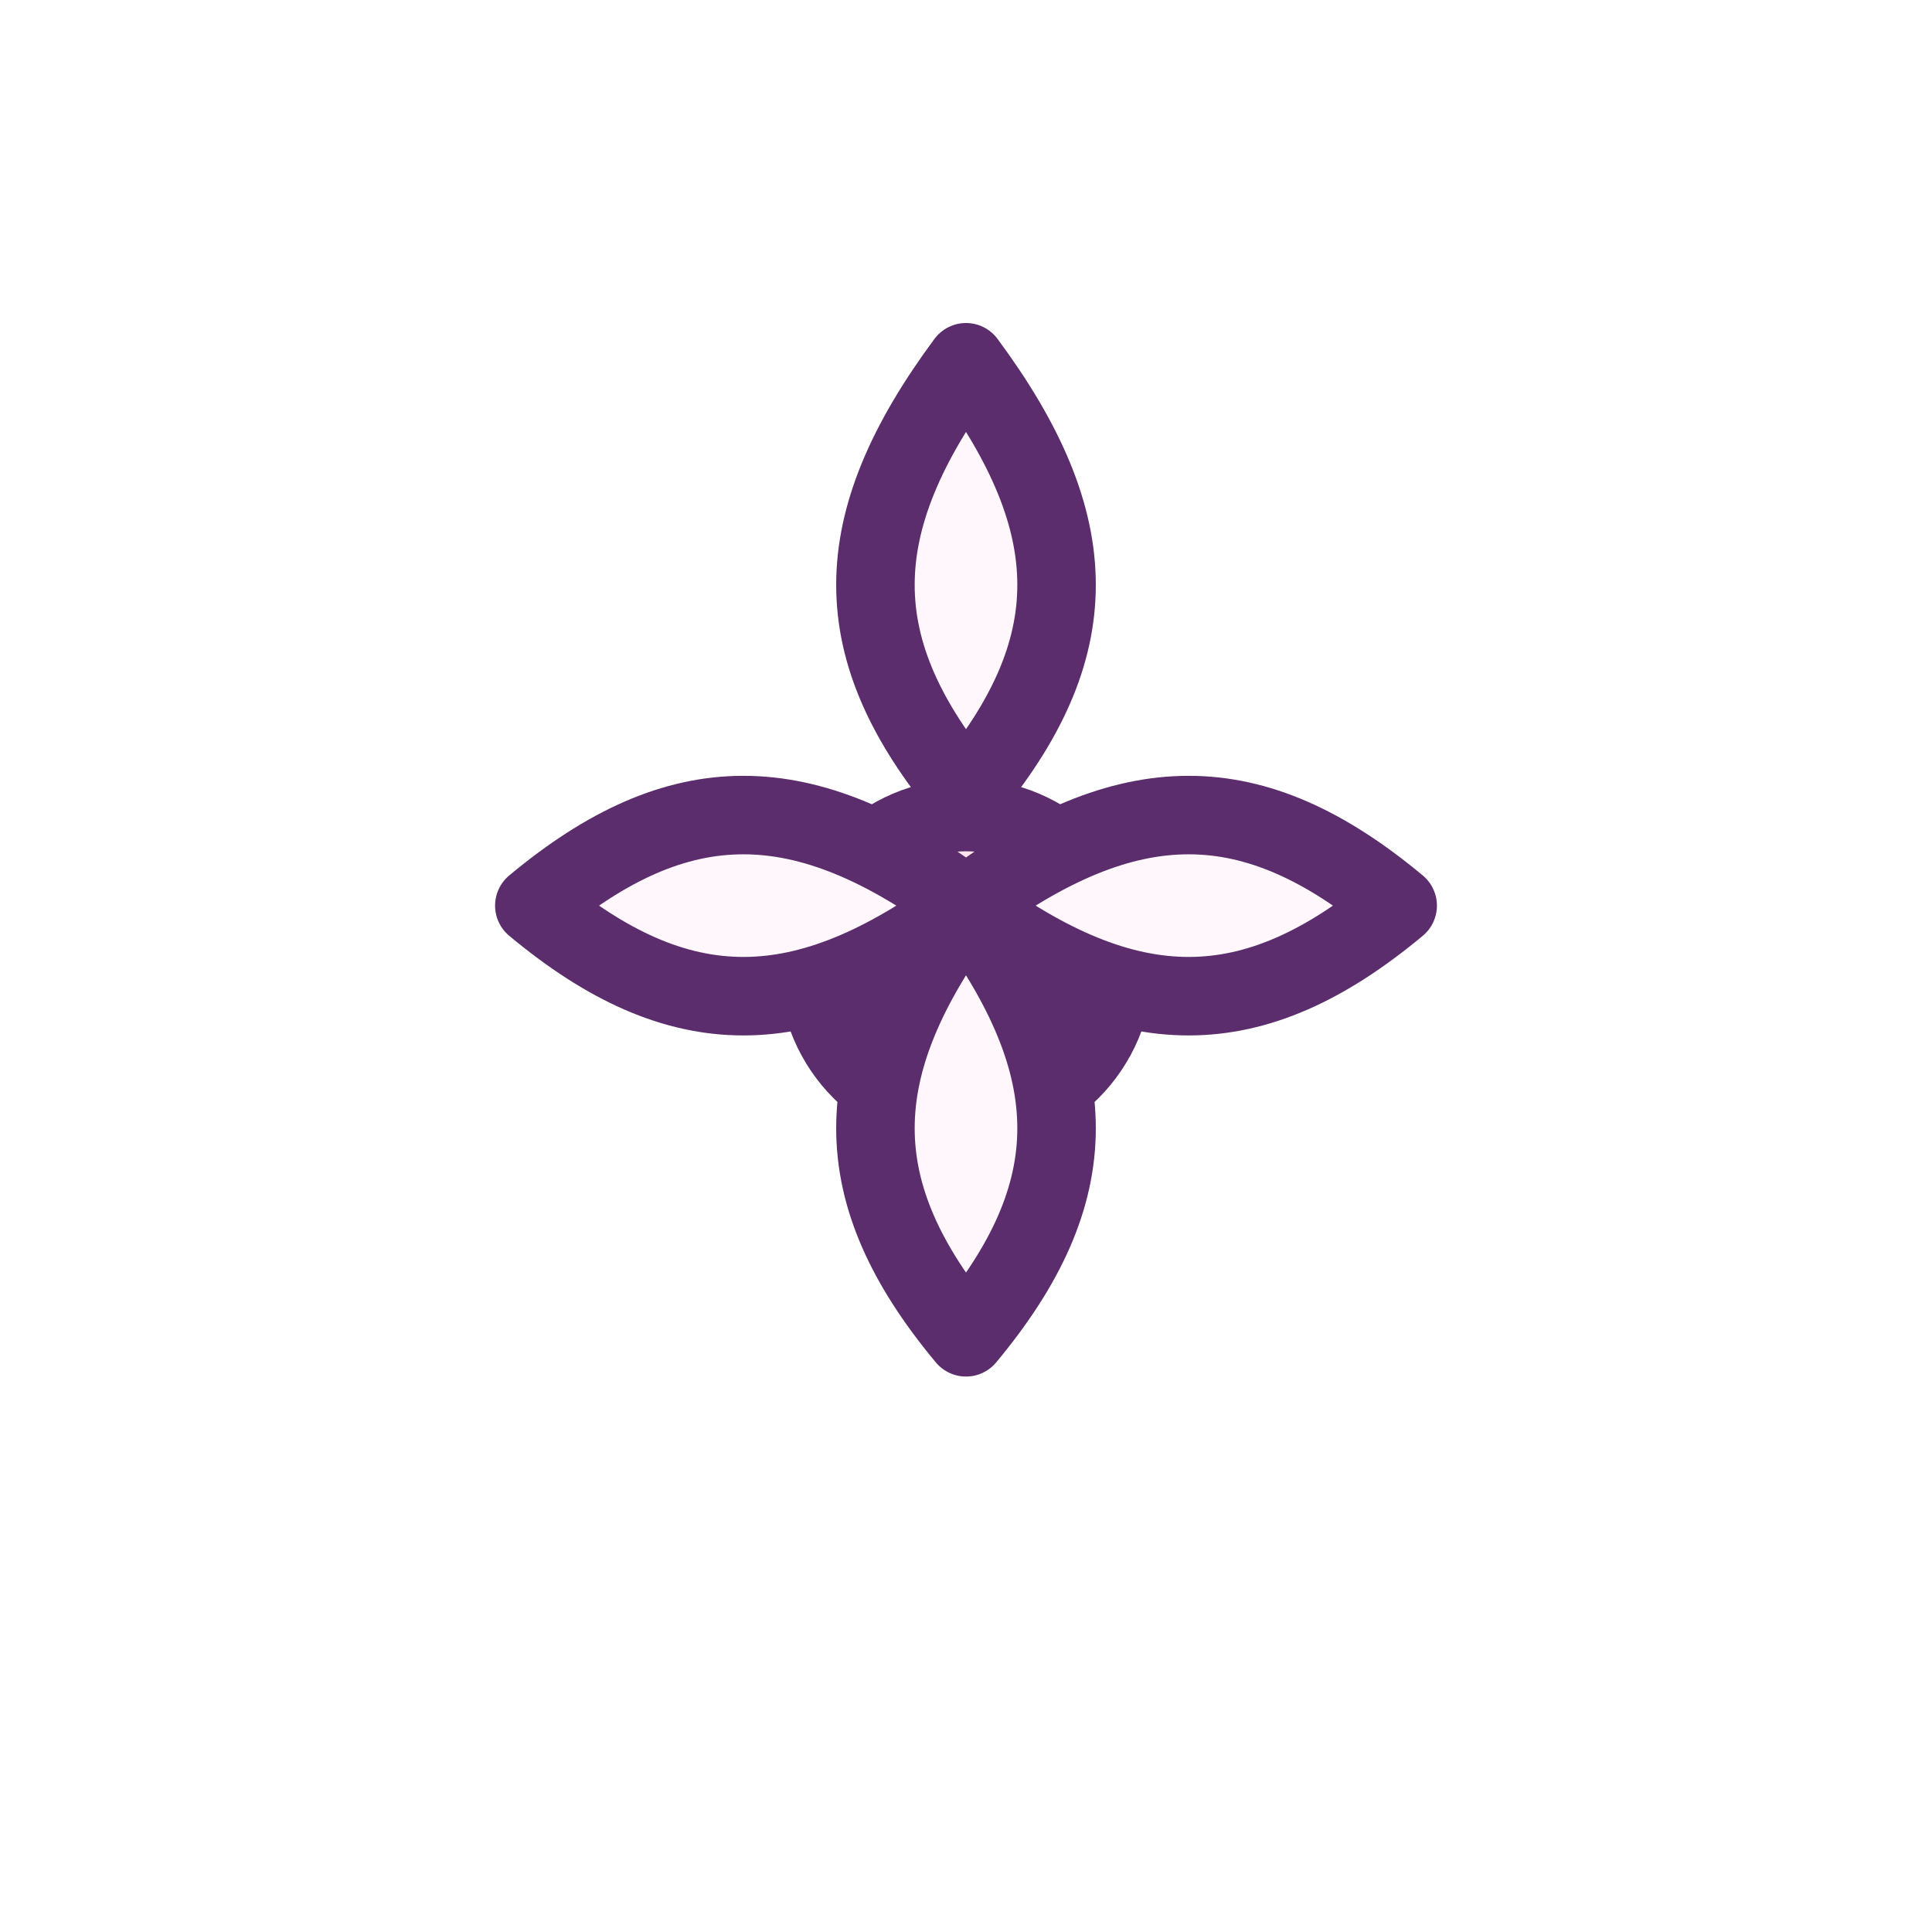
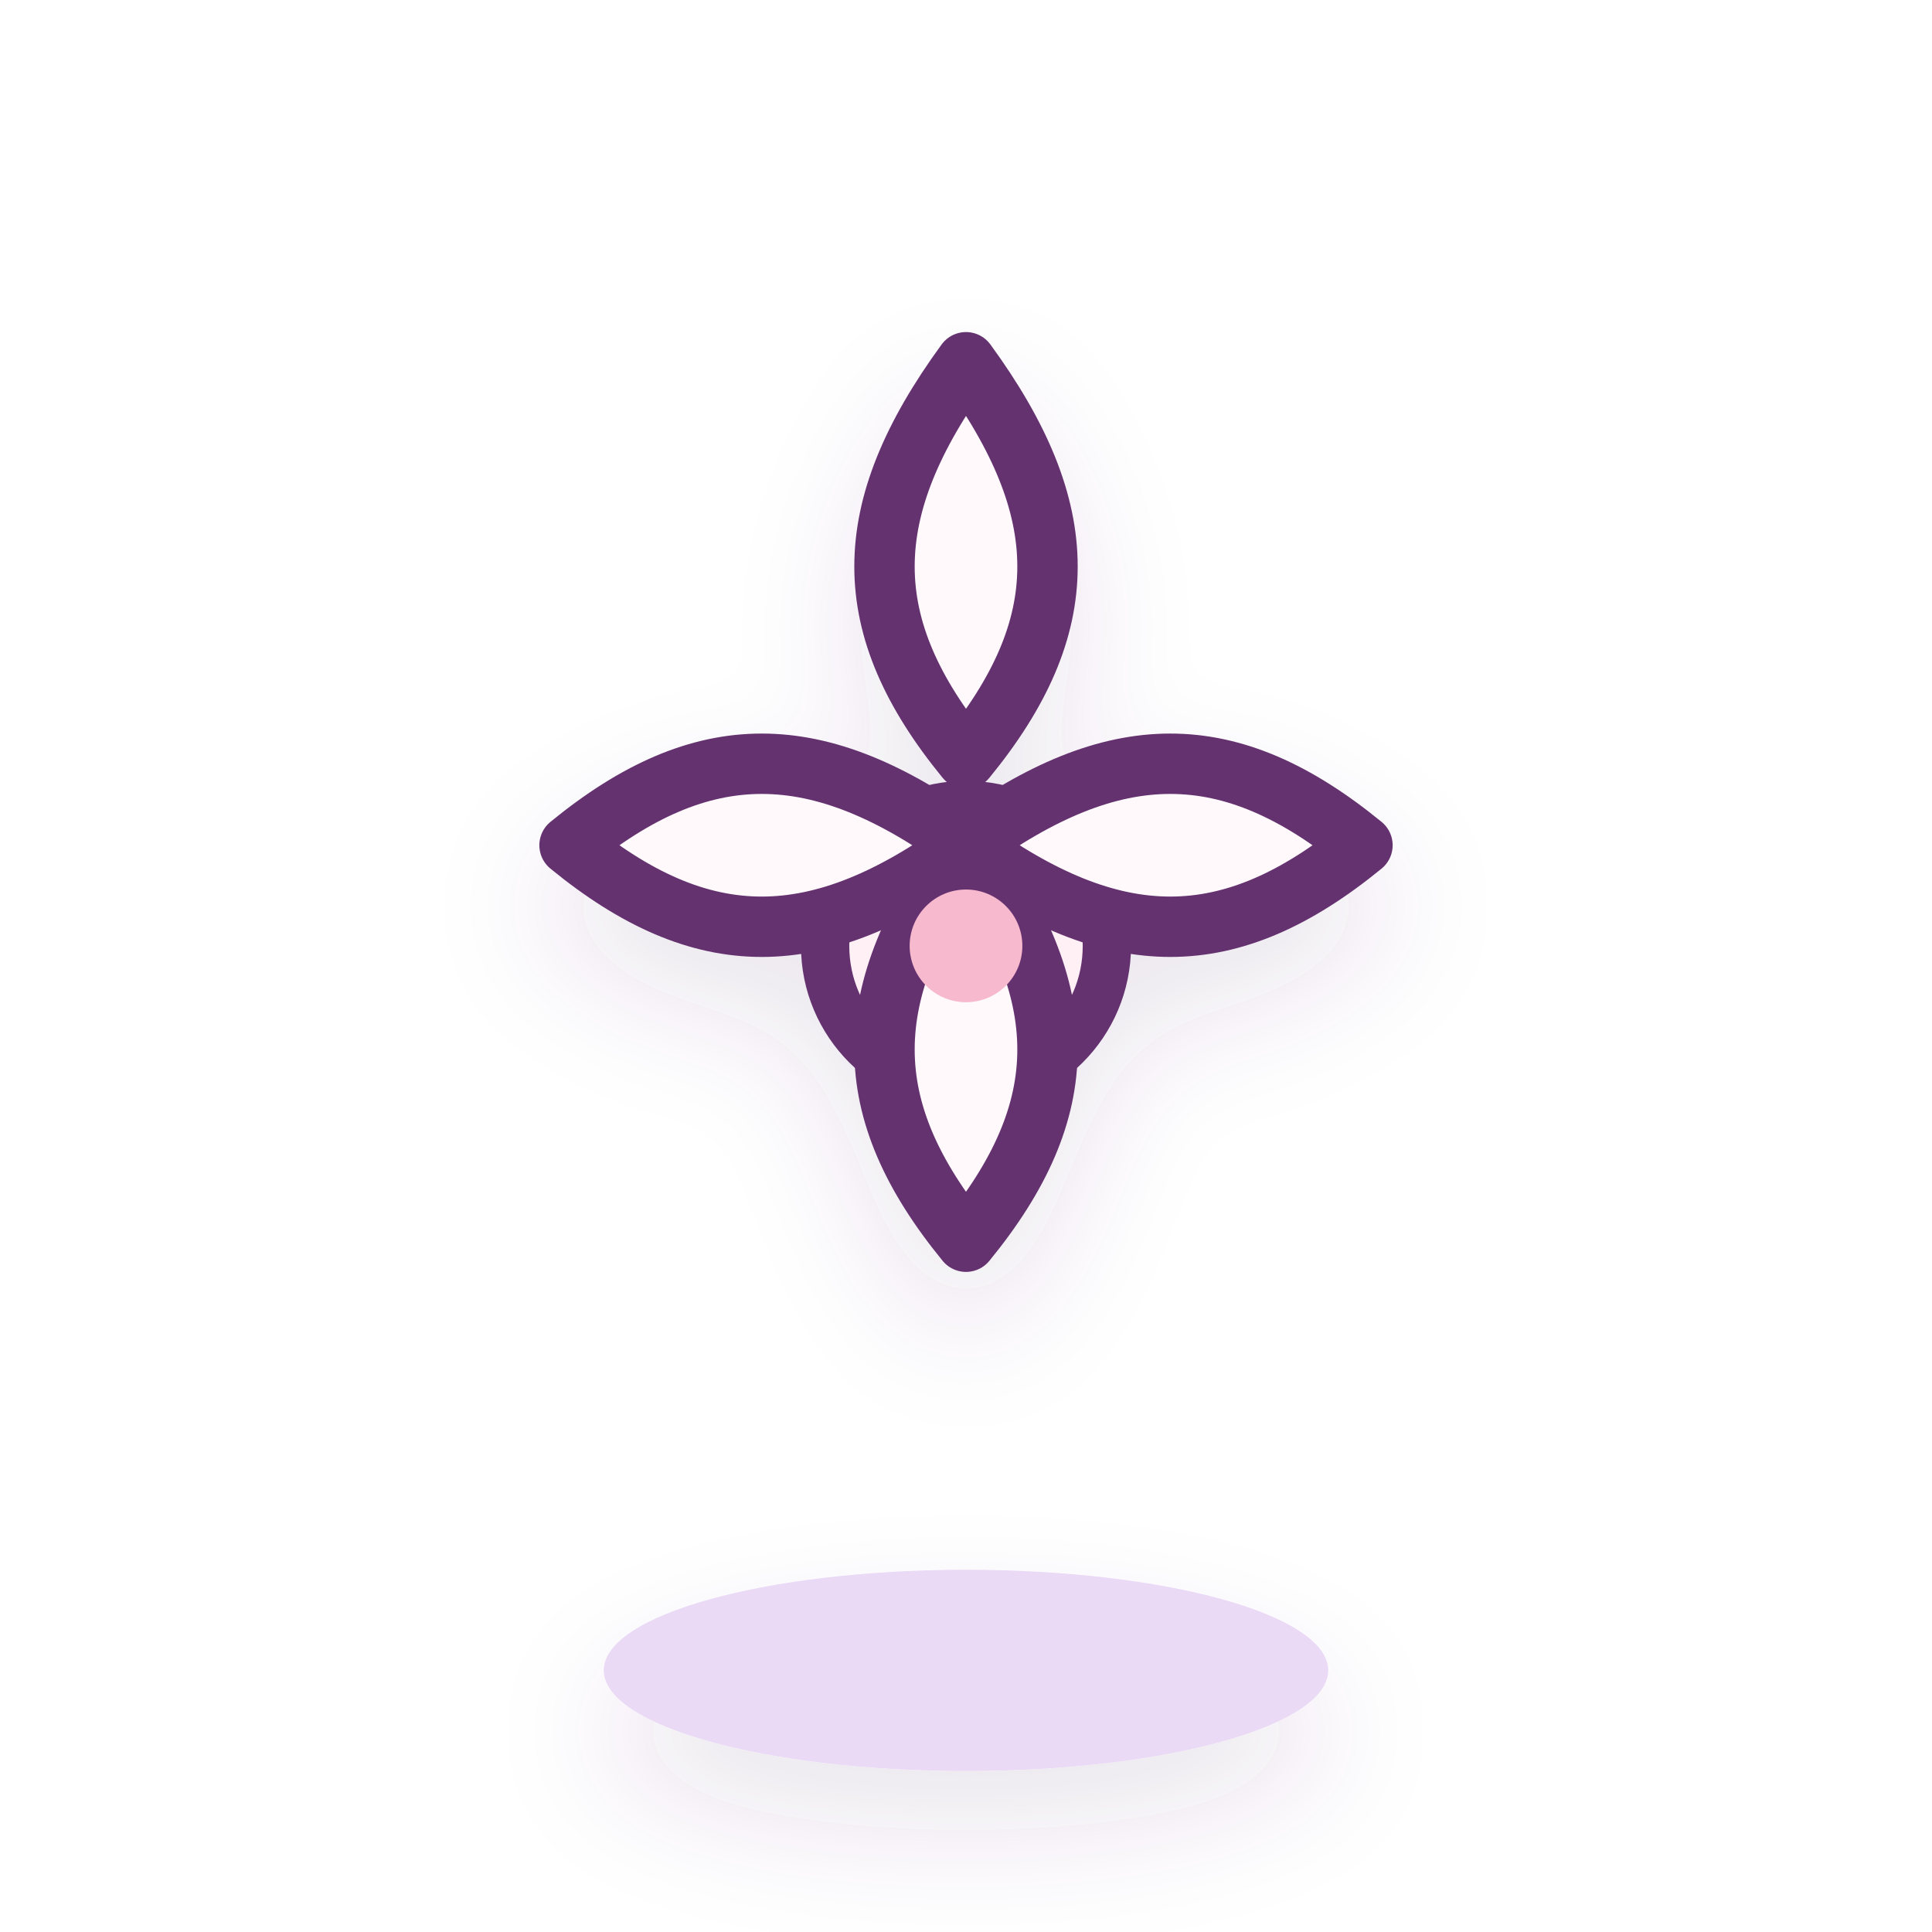
- <svg xmlns="http://www.w3.org/2000/svg" viewBox="0 0 64 64">
-   <circle cx="32" cy="32" r="5" fill="#FFE3EC" stroke="#5B2D6C" stroke-width="2.4" />
-   <path fill="#FFF7FB" stroke="#5B2D6C" stroke-width="2.6" stroke-linejoin="round" d="M32 12c4 5.4 4 9.5 0 14.3-4-4.8-4-8.9 0-14.3Zm0 18c5.4 4 9.5 4 14.3 0-4.8-4-8.9-4-14.3 0Zm0 0c-4 5.4-4 9.5 0 14.3 4-4.8 4-8.9 0-14.3Zm0 0c-5.4-4-9.5-4-14.3 0 4.8 4 8.9 4 14.3 0Z" />
+ <svg xmlns="http://www.w3.org/2000/svg" viewBox="0 0 96 96">
+   <defs>
+     <filter id="shadow" x="-20%" y="-20%" width="140%" height="140%">
+       <feDropShadow dx="0" dy="3" stdDeviation="3" flood-color="#5B2D6C" flood-opacity=".12" />
+     </filter>
+   </defs>
+   <g filter="url(#shadow)">
+     <ellipse cx="48" cy="83" rx="18" ry="5" fill="#EADAF6" />
+     <circle cx="48" cy="47" r="7" fill="#FFF0F5" stroke="#653170" stroke-width="2.4" />
+     <path d="M48 18c5.4 7.4 5.4 13.1 0 19.7-5.4-6.6-5.4-12.3 0-19.7Zm0 24c7.4 5.4 13.1 5.4 19.7 0-6.6-5.4-12.3-5.4-19.7 0Zm0 0c-5.4 7.4-5.4 13.1 0 19.7 5.4-6.6 5.4-12.3 0-19.7Zm0 0c-7.4-5.4-13.1-5.4-19.7 0 6.6 5.4 12.3 5.4 19.7 0Z" fill="#FFF9FB" stroke="#653170" stroke-width="3" stroke-linejoin="round" />
+     <circle cx="48" cy="47" r="2.8" fill="#F7B9CD" />
+   </g>
</svg>
